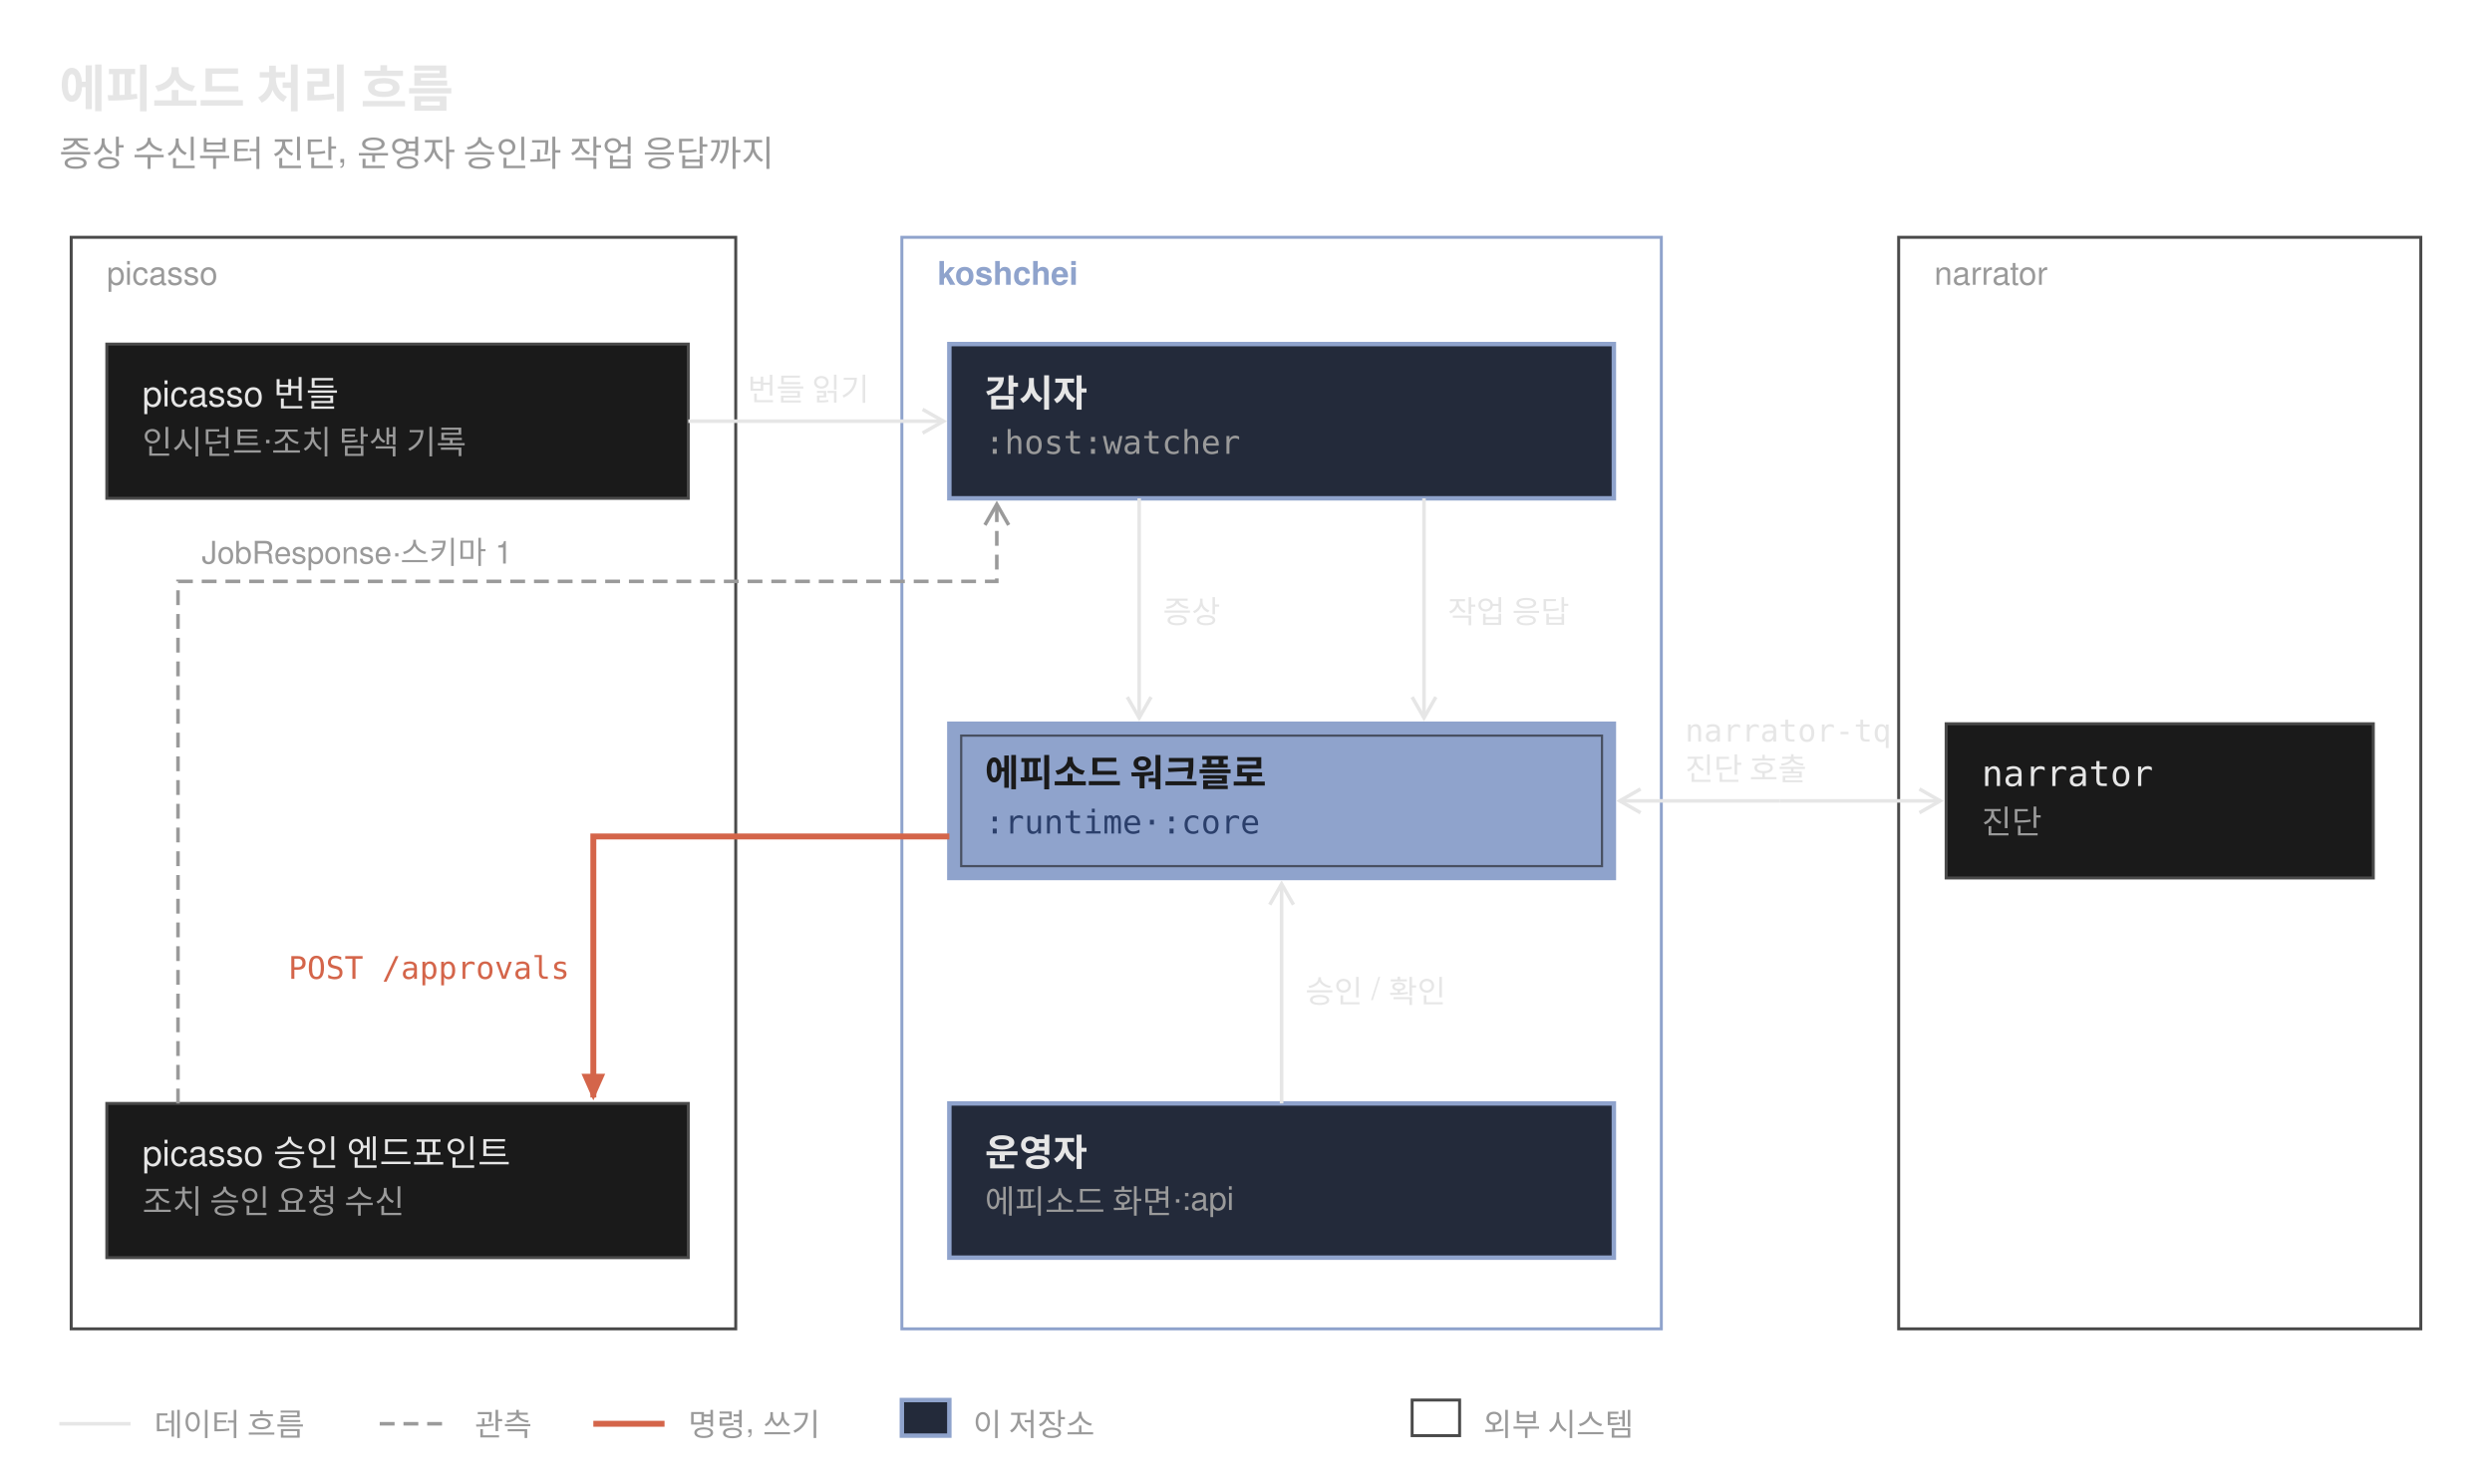
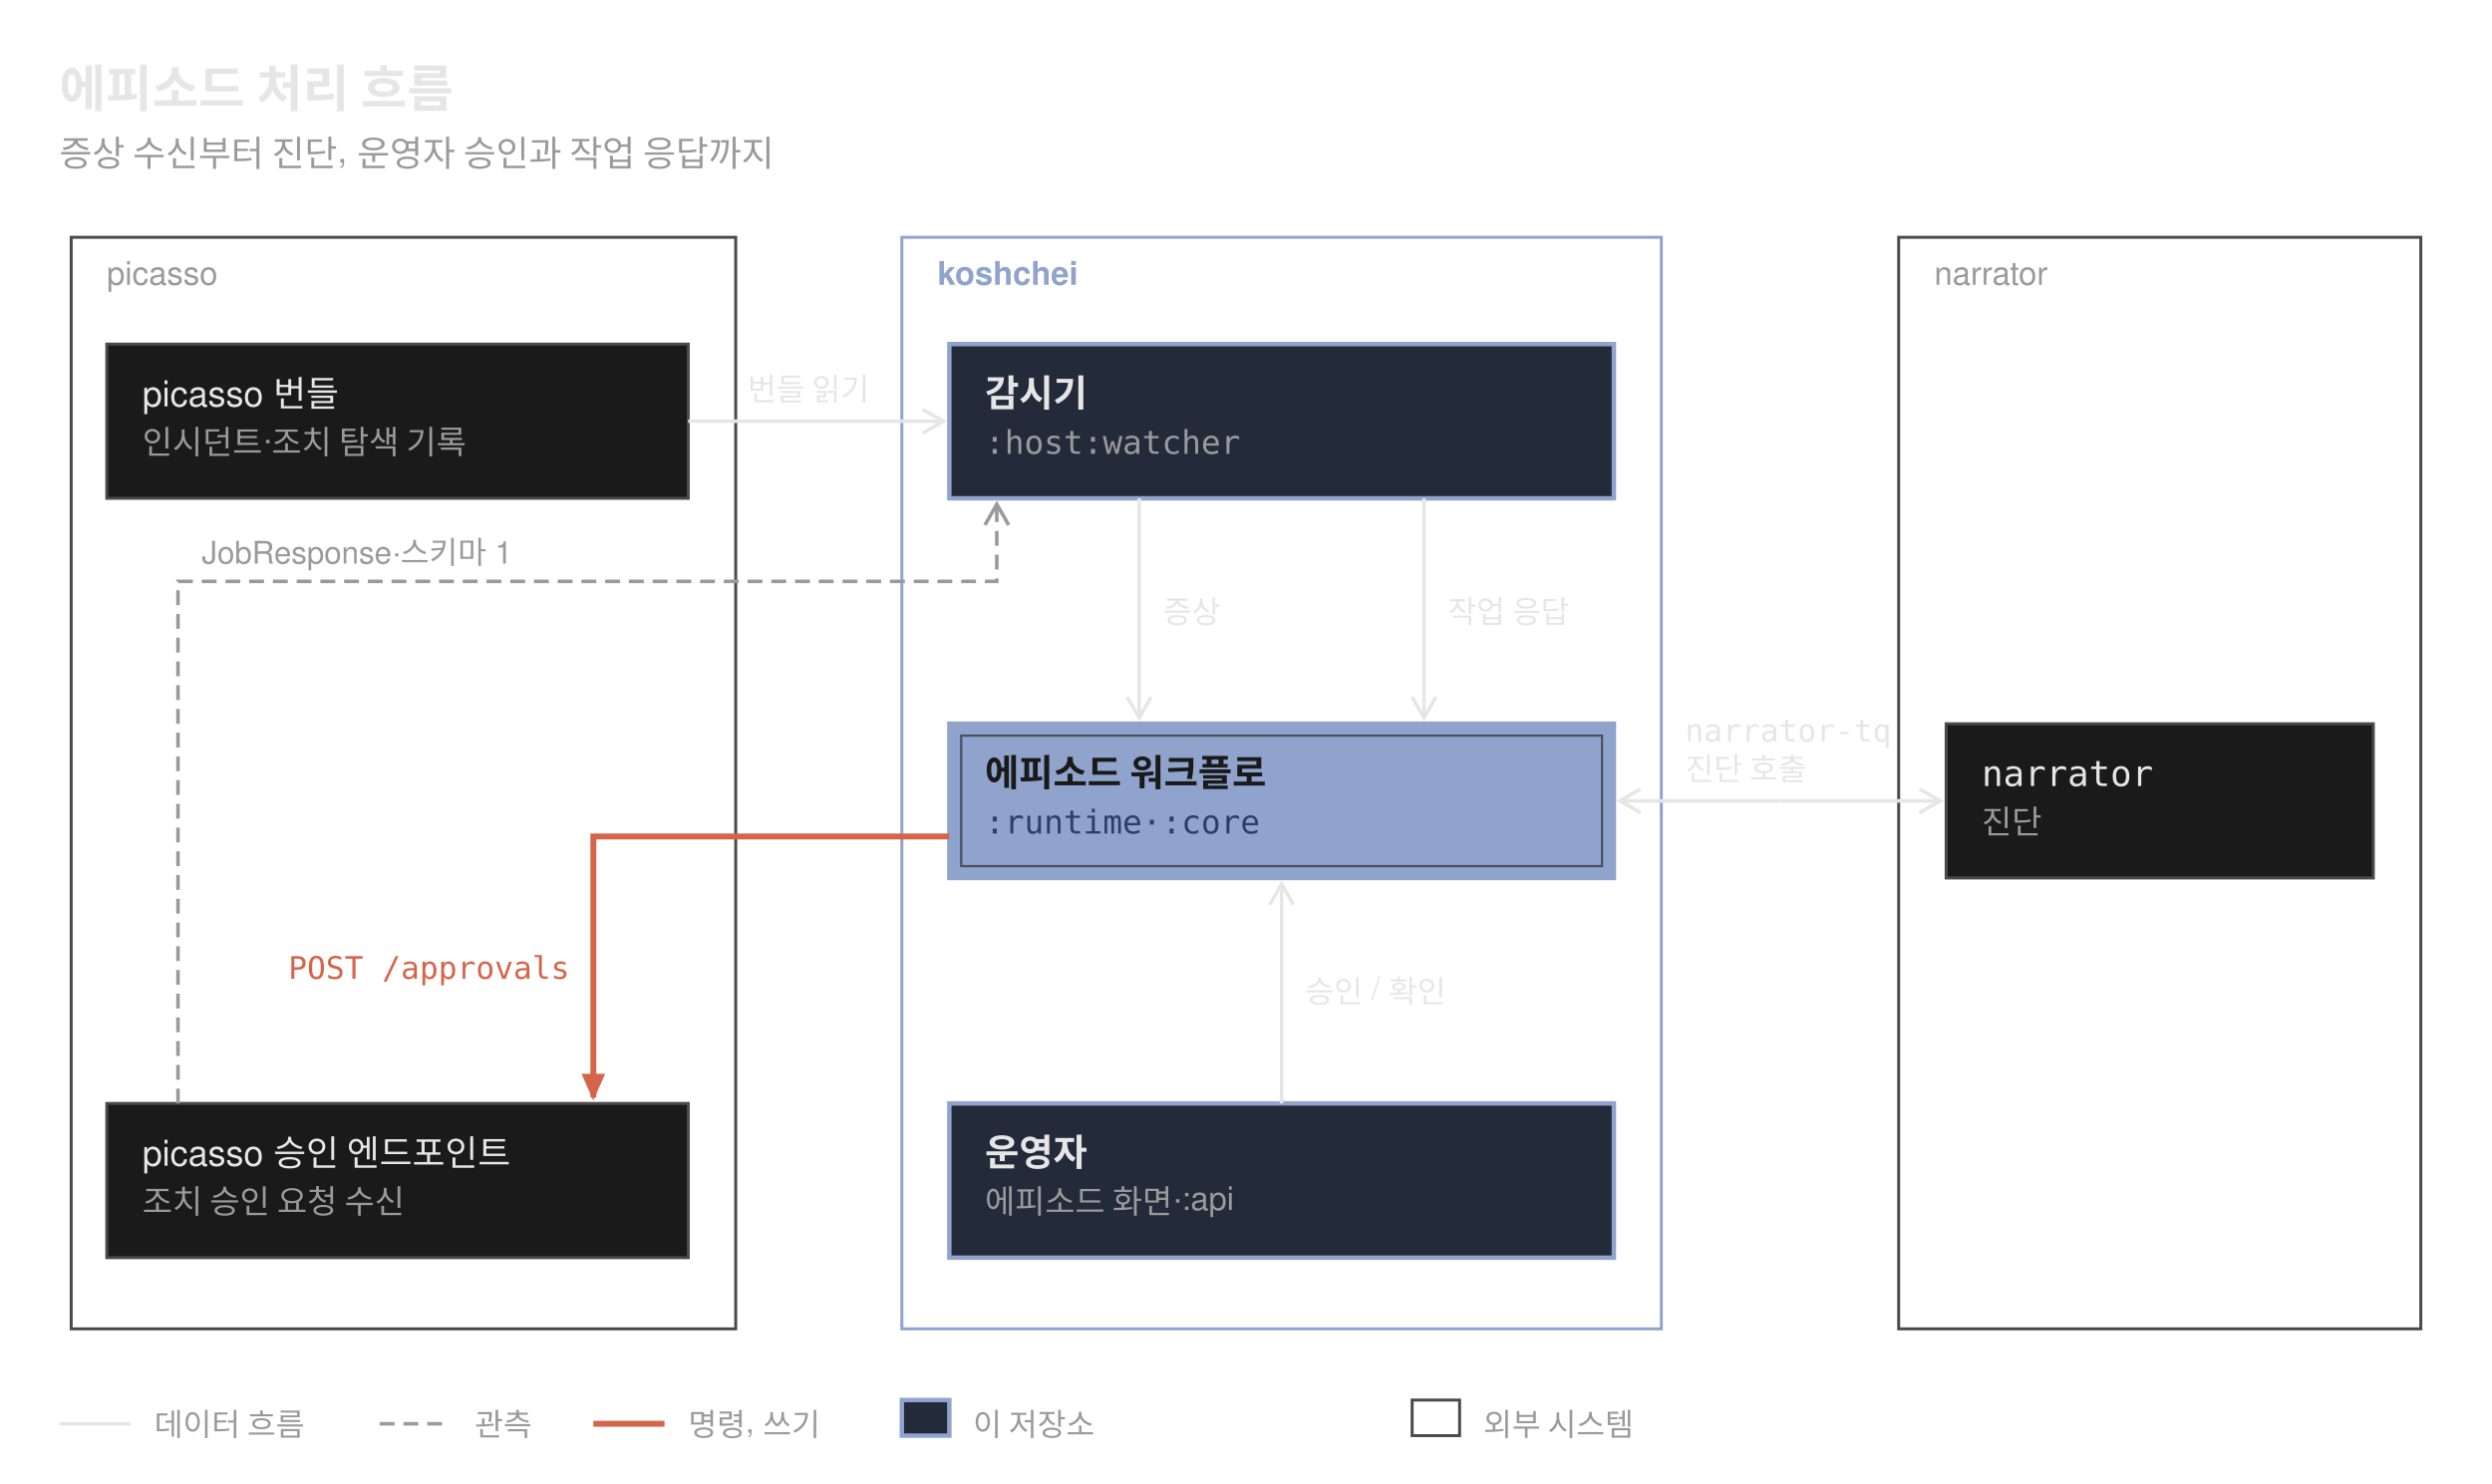
<svg xmlns="http://www.w3.org/2000/svg" width="840" height="500" viewBox="0 0 840 500">
  <defs>
    <marker id="data" markerUnits="userSpaceOnUse" markerWidth="10" markerHeight="10" refX="8" refY="5" orient="auto">
      <path d="M1,1 L8,5 L1,9" fill="none" stroke="#e6e6e6" stroke-width="1.2" />
    </marker>
    <marker id="obs" markerUnits="userSpaceOnUse" markerWidth="10" markerHeight="10" refX="8" refY="5" orient="auto">
      <path d="M1,1 L8,5 L1,9" fill="none" stroke="#9a9a9a" stroke-width="1.2" />
    </marker>
    <marker id="cmd" markerUnits="userSpaceOnUse" markerWidth="10" markerHeight="10" refX="8" refY="5" orient="auto">
      <path d="M0,1 L9,5 L0,9 Z" fill="#d4654a" />
    </marker>
  </defs>
  <g font-family="'Helvetica Neue', Helvetica, Arial, 'Apple SD Gothic Neo', 'Malgun Gothic', 'Noto Sans KR', 'Noto Sans CJK KR', sans-serif" fill="#e6e6e6">
    <text x="20" y="36" font-size="17" font-weight="700">에피소드 처리 흐름</text>
    <text x="20" y="56" font-size="12" fill="#9a9a9a">증상 수신부터 진단, 운영자 승인과 작업 응답까지</text>
    <rect x="24" y="80" width="224" height="368" fill="none" stroke="#4a4a4a" />
    <text x="36" y="96" font-size="11" fill="#9a9a9a">picasso</text>
    <rect x="304" y="80" width="256" height="368" fill="none" stroke="#8fa3cc" />
    <text x="316" y="96" font-size="11" fill="#8fa3cc" font-weight="700">koshchei</text>
    <rect x="640" y="80" width="176" height="368" fill="none" stroke="#4a4a4a" />
    <text x="652" y="96" font-size="11" fill="#9a9a9a">narrator</text>
    <rect x="36" y="116" width="196" height="52" fill="#1a1a1a" stroke="#4a4a4a" />
    <text x="48" y="137" font-size="12">picasso 번들</text>
    <text x="48" y="153" font-size="11" fill="#9a9a9a">인시던트·조치 탐색 기록</text>
    <rect x="36" y="372" width="196" height="52" fill="#1a1a1a" stroke="#4a4a4a" />
    <text x="48" y="393" font-size="12">picasso 승인 엔드포인트</text>
    <text x="48" y="409" font-size="11" fill="#9a9a9a">조치 승인 요청 수신</text>
    <rect x="320" y="116" width="224" height="52" fill="#232a3a" stroke="#8fa3cc" stroke-width="1.5" />
-     <text x="332" y="137" font-size="12.5" font-weight="700">감시자</text>
+     <text x="332" y="137" font-size="12.5" font-weight="700">감시기</text>
    <text x="332" y="153" font-size="11" fill="#9a9a9a" font-family="Menlo, Consolas, 'DejaVu Sans Mono', monospace">:host:watcher</text>
    <rect x="320" y="244" width="224" height="52" fill="#8fa3cc" stroke="#8fa3cc" stroke-width="1.5" />
    <rect x="324" y="248" width="216" height="44" fill="none" stroke="#1a1a1a" stroke-width="0.75" stroke-opacity="0.6" />
    <text x="332" y="265" font-size="12.5" fill="#1a1a1a" font-weight="700">에피소드 워크플로</text>
    <text x="332" y="281" font-size="11" fill="#2b3f6b" font-family="Menlo, Consolas, 'DejaVu Sans Mono', monospace">:runtime·:core</text>
    <rect x="320" y="372" width="224" height="52" fill="#232a3a" stroke="#8fa3cc" stroke-width="1.5" />
    <text x="332" y="393" font-size="12.5" font-weight="700">운영자</text>
    <text x="332" y="409" font-size="11" fill="#9a9a9a">에피소드 화면·:api</text>
    <rect x="656" y="244" width="144" height="52" fill="#1a1a1a" stroke="#4a4a4a" />
    <text x="668" y="265" font-size="12" font-family="Menlo, Consolas, 'DejaVu Sans Mono', monospace">narrator</text>
    <text x="668" y="281" font-size="11" fill="#9a9a9a">진단</text>
    <path d="M232,142 H318" fill="none" stroke="#e6e6e6" stroke-width="1.2" marker-end="url(#data)" />
    <text x="252" y="135" font-size="10.5">번들 읽기</text>
    <path d="M384,168 V242" fill="none" stroke="#e6e6e6" stroke-width="1.2" marker-end="url(#data)" />
    <text x="392" y="210" font-size="10.5">증상</text>
    <path d="M480,168 V242" fill="none" stroke="#e6e6e6" stroke-width="1.2" marker-end="url(#data)" />
    <text x="488" y="210" font-size="10.5">작업 응답</text>
    <path d="M600,270 H546" fill="none" stroke="#e6e6e6" stroke-width="1.2" marker-end="url(#data)" />
    <path d="M600,270 H654" fill="none" stroke="#e6e6e6" stroke-width="1.2" marker-end="url(#data)" />
    <text x="568" y="250" font-size="10.5" font-family="Menlo, Consolas, 'DejaVu Sans Mono', monospace">narrator-tq</text>
    <text x="568" y="263" font-size="10.5">진단 호출</text>
    <path d="M432,372 V298" fill="none" stroke="#e6e6e6" stroke-width="1.2" marker-end="url(#data)" />
    <text x="440" y="338" font-size="10.5">승인 / 확인</text>
    <path d="M320,282 H200 V370" fill="none" stroke="#d4654a" stroke-width="2" marker-end="url(#cmd)" />
    <text x="192" y="330" font-size="10.5" fill="#d4654a" text-anchor="end" font-family="Menlo, Consolas, 'DejaVu Sans Mono', monospace">POST /approvals</text>
    <path d="M60,372 V196 H336 V170" fill="none" stroke="#9a9a9a" stroke-width="1.2" stroke-dasharray="5 3" marker-end="url(#obs)" />
    <text x="68" y="190" font-size="10.5" fill="#9a9a9a">JobResponse·스키마 1</text>
    <path d="M20,480 H44" fill="none" stroke="#e6e6e6" stroke-width="1.2" />
    <text x="52" y="484" font-size="10.5" fill="#9a9a9a">데이터 흐름</text>
    <path d="M128,480 H152" fill="none" stroke="#9a9a9a" stroke-width="1.2" stroke-dasharray="5 3" />
    <text x="160" y="484" font-size="10.5" fill="#9a9a9a">관측</text>
    <path d="M200,480 H224" fill="none" stroke="#d4654a" stroke-width="2" />
    <text x="232" y="484" font-size="10.5" fill="#9a9a9a">명령, 쓰기</text>
    <rect x="304" y="472" width="16" height="12" fill="#232a3a" stroke="#8fa3cc" stroke-width="1.5" />
    <text x="328" y="484" font-size="10.5" fill="#9a9a9a">이 저장소</text>
    <rect x="476" y="472" width="16" height="12" fill="none" stroke="#4a4a4a" />
    <text x="500" y="484" font-size="10.5" fill="#9a9a9a">외부 시스템</text>
  </g>
</svg>
